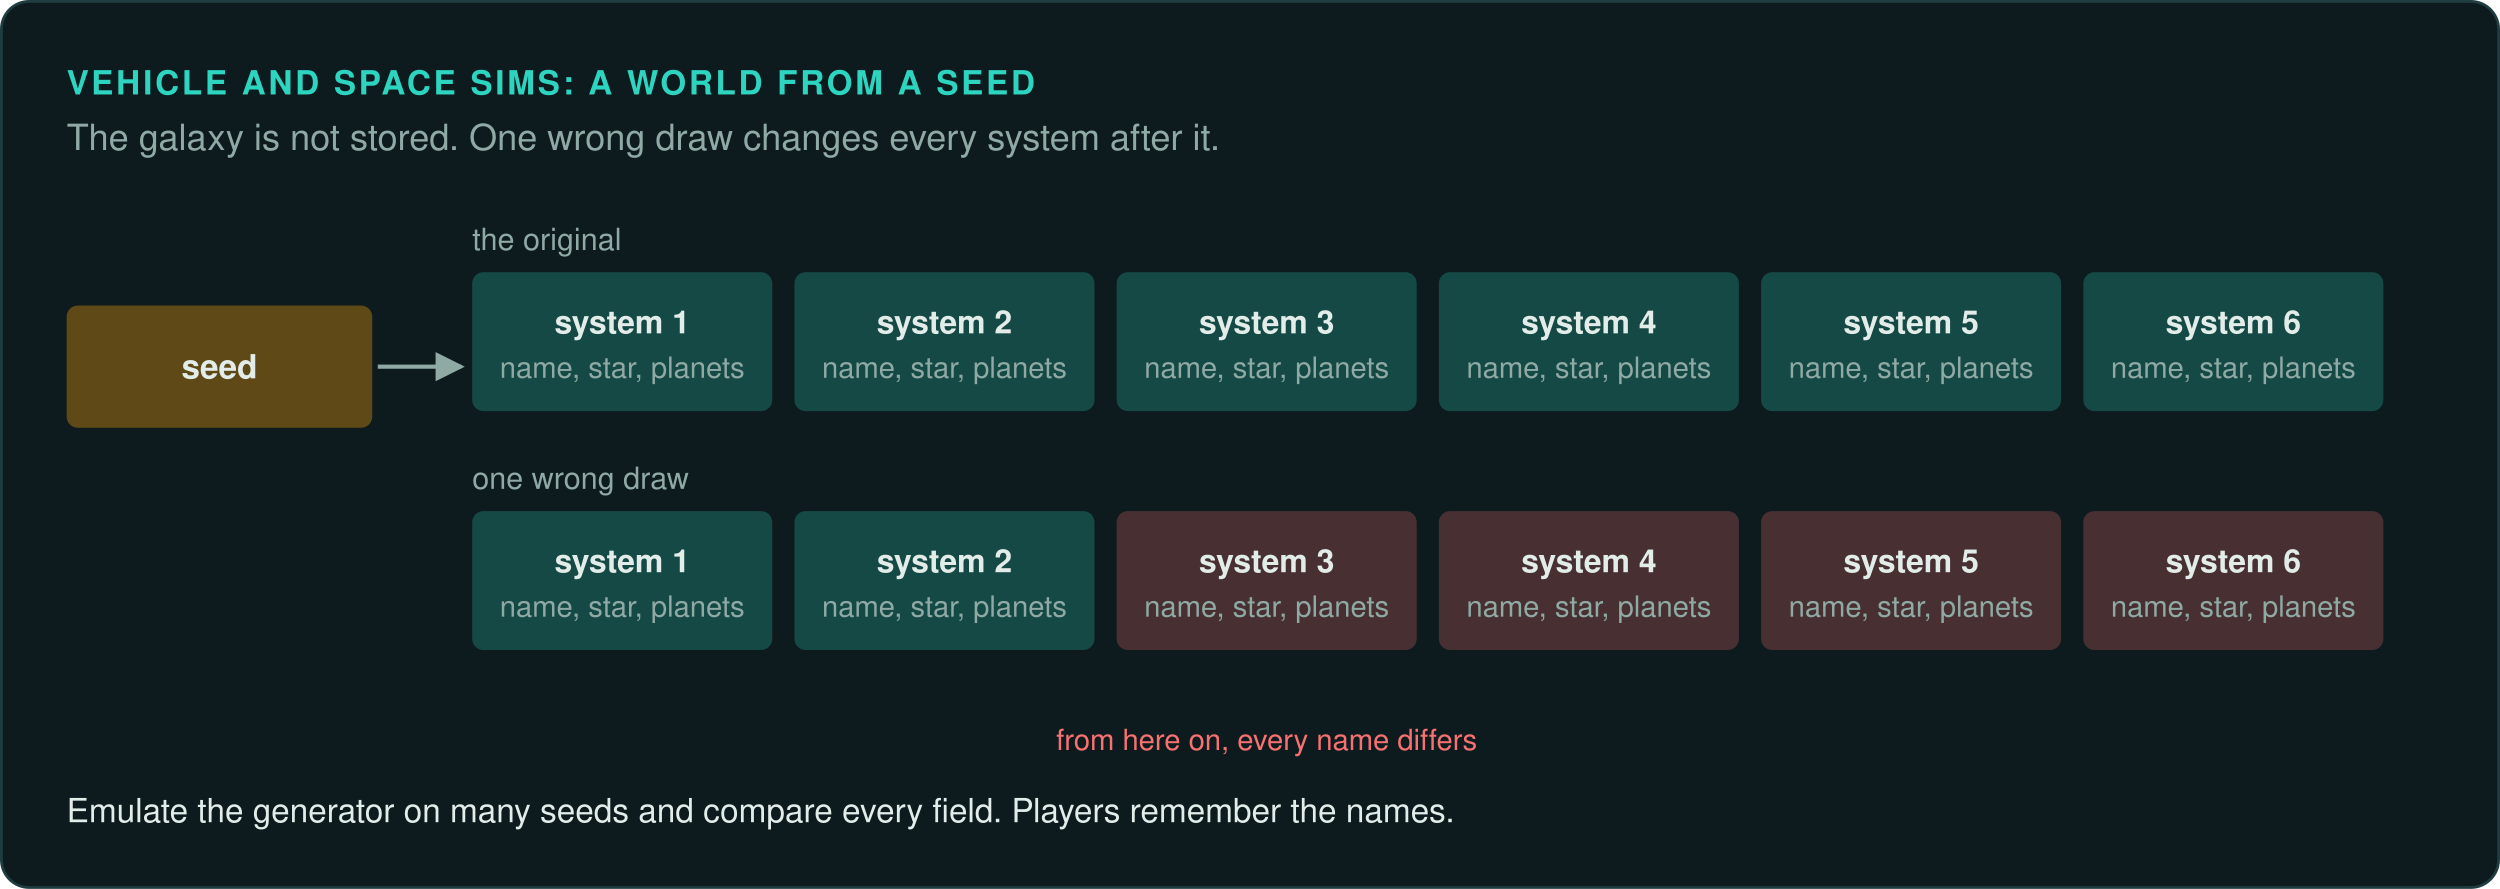
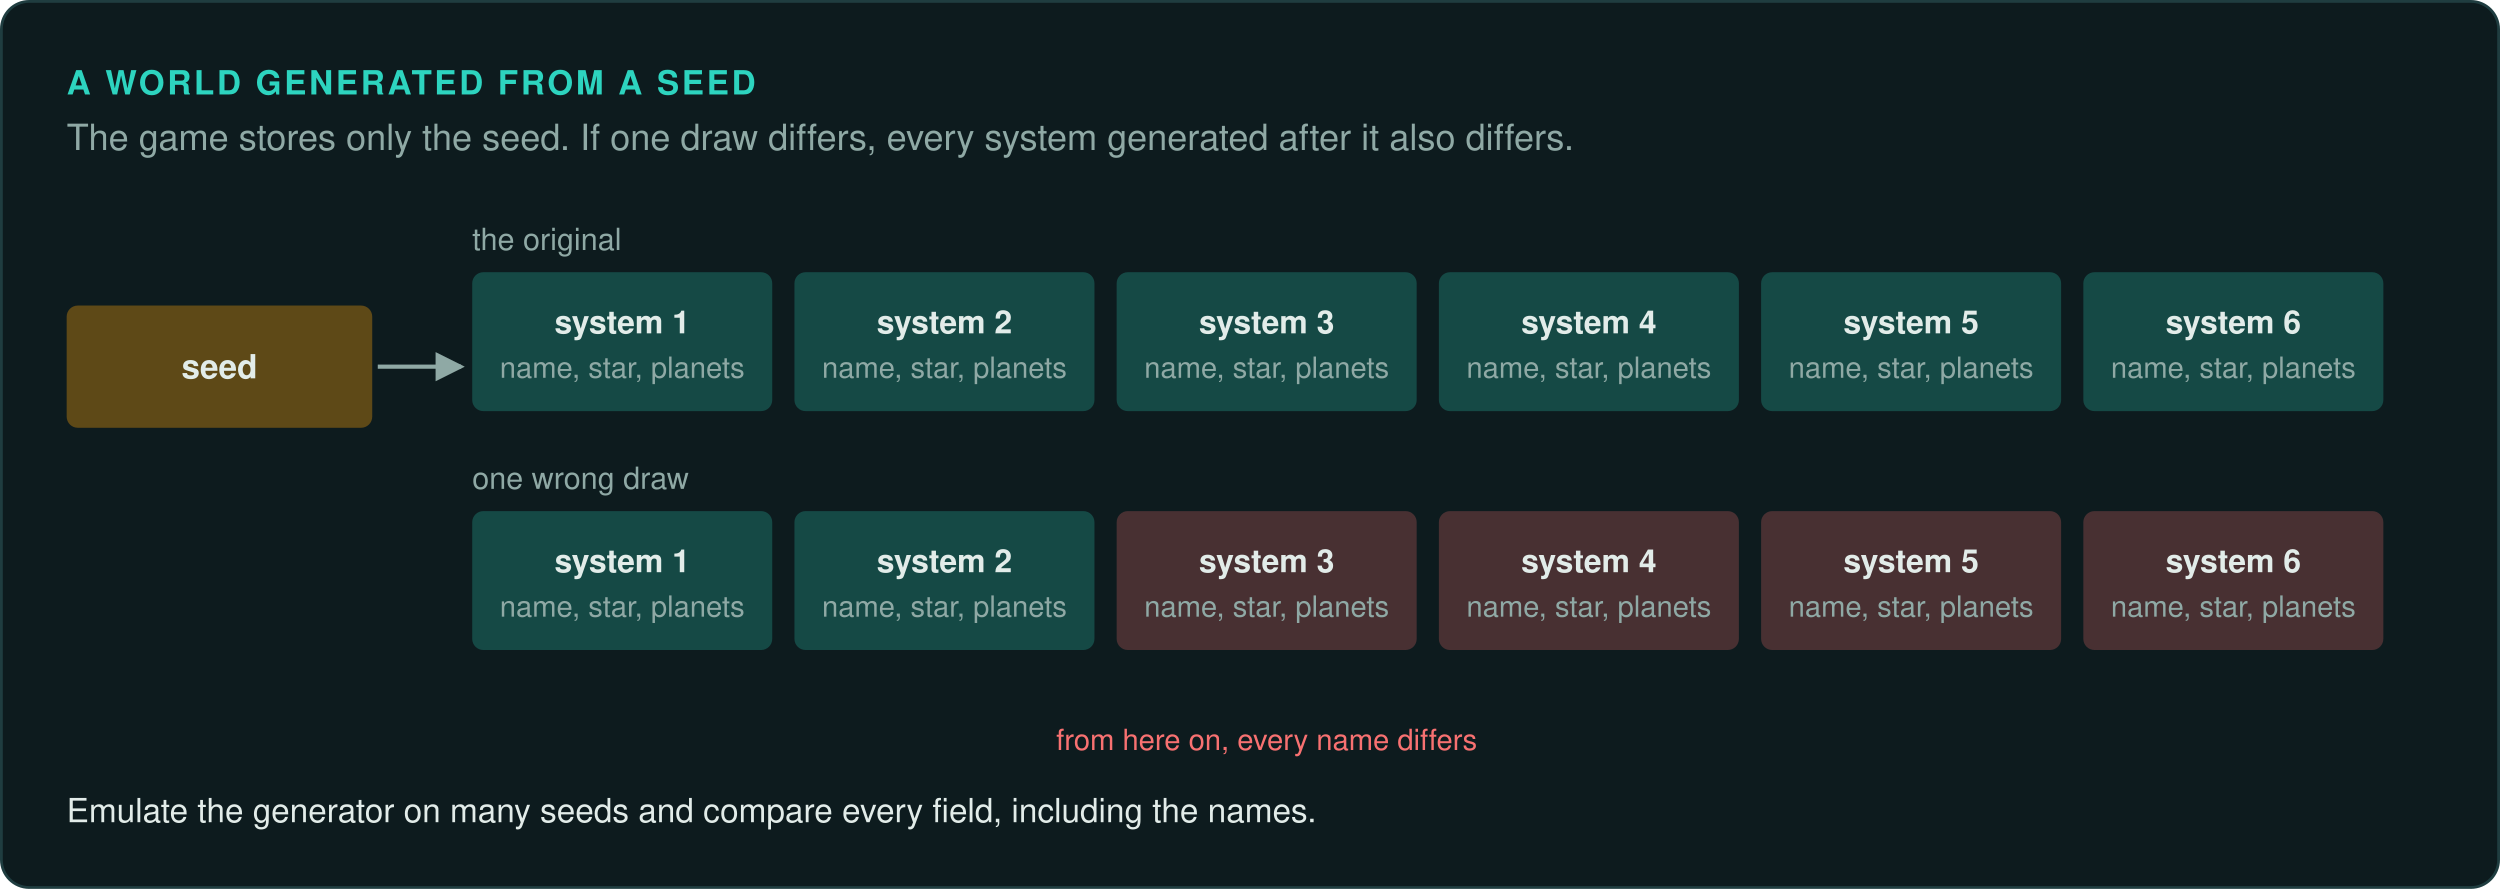
- <svg xmlns="http://www.w3.org/2000/svg" width="900" height="320" viewBox="0 0 900 320" role="img" aria-label="A generated world is stored only as a seed: the generator draws numbers in order to make each star system, so one wrong draw changes that system and every one after it">
+ <svg xmlns="http://www.w3.org/2000/svg" width="900" height="320" viewBox="0 0 900 320" role="img" aria-label="A generated world is stored only as a seed. The generator draws numbers in order to make each star system, so one wrong draw changes that system and every one after it">
  <rect x="0.5" y="0.5" width="899" height="319" rx="10" fill="#0d1b1e" stroke="#1f3d40" />
  <defs>
    <marker id="arrow" viewBox="0 0 8 8" refX="7" refY="4" markerWidth="7" markerHeight="7" orient="auto">
      <path d="M0 0L8 4L0 8z" fill="#8fa9a5" />
    </marker>
  </defs>
-   <text x="24.0" y="34.0" font-family="ui-sans-serif, -apple-system, 'Segoe UI', Helvetica, Arial, sans-serif" font-size="12" font-weight="600" fill="#2dd4bf" text-anchor="start" letter-spacing="0.08em">VEHICLE AND SPACE SIMS: A WORLD FROM A SEED</text>
-   <text x="24.0" y="54.0" font-family="ui-sans-serif, -apple-system, 'Segoe UI', Helvetica, Arial, sans-serif" font-size="13" font-weight="400" fill="#8fa9a5" text-anchor="start">The galaxy is not stored. One wrong draw changes every system after it.</text>
+   <text x="24.0" y="34.0" font-family="ui-sans-serif, -apple-system, 'Segoe UI', Helvetica, Arial, sans-serif" font-size="12" font-weight="600" fill="#2dd4bf" text-anchor="start" letter-spacing="0.08em">A WORLD GENERATED FROM A SEED</text>
+   <text x="24.0" y="54.0" font-family="ui-sans-serif, -apple-system, 'Segoe UI', Helvetica, Arial, sans-serif" font-size="13" font-weight="400" fill="#8fa9a5" text-anchor="start">The game stores only the seed. If one draw differs, every system generated after it also differs.</text>
  <rect x="24.0" y="110.0" width="110.0" height="44.0" rx="4" fill="#f59e0b" stroke="none" fill-opacity="0.35" />
  <text x="79.0" y="136.2" font-family="ui-sans-serif, -apple-system, 'Segoe UI', Helvetica, Arial, sans-serif" font-size="12" font-weight="600" fill="#e2ece9" text-anchor="middle">seed</text>
  <path d="M136.0 132.0L166.0 132.0" stroke="#8fa9a5" stroke-width="1.5" fill="none" marker-end="url(#arrow)" />
  <text x="170.0" y="90.0" font-family="ui-sans-serif, -apple-system, 'Segoe UI', Helvetica, Arial, sans-serif" font-size="11" font-weight="400" fill="#8fa9a5" text-anchor="start">the original</text>
  <rect x="170.0" y="98.0" width="108.0" height="50.0" rx="4" fill="#2dd4bf" stroke="none" fill-opacity="0.25" />
  <text x="224.0" y="120.0" font-family="ui-sans-serif, -apple-system, 'Segoe UI', Helvetica, Arial, sans-serif" font-size="11.5" font-weight="600" fill="#e2ece9" text-anchor="middle">system 1</text>
  <text x="224.0" y="136.0" font-family="ui-sans-serif, -apple-system, 'Segoe UI', Helvetica, Arial, sans-serif" font-size="10.5" font-weight="400" fill="#8fa9a5" text-anchor="middle">name, star, planets</text>
  <rect x="286.0" y="98.0" width="108.0" height="50.0" rx="4" fill="#2dd4bf" stroke="none" fill-opacity="0.25" />
  <text x="340.0" y="120.0" font-family="ui-sans-serif, -apple-system, 'Segoe UI', Helvetica, Arial, sans-serif" font-size="11.5" font-weight="600" fill="#e2ece9" text-anchor="middle">system 2</text>
  <text x="340.0" y="136.0" font-family="ui-sans-serif, -apple-system, 'Segoe UI', Helvetica, Arial, sans-serif" font-size="10.5" font-weight="400" fill="#8fa9a5" text-anchor="middle">name, star, planets</text>
  <rect x="402.0" y="98.0" width="108.0" height="50.0" rx="4" fill="#2dd4bf" stroke="none" fill-opacity="0.25" />
  <text x="456.0" y="120.0" font-family="ui-sans-serif, -apple-system, 'Segoe UI', Helvetica, Arial, sans-serif" font-size="11.5" font-weight="600" fill="#e2ece9" text-anchor="middle">system 3</text>
  <text x="456.0" y="136.0" font-family="ui-sans-serif, -apple-system, 'Segoe UI', Helvetica, Arial, sans-serif" font-size="10.5" font-weight="400" fill="#8fa9a5" text-anchor="middle">name, star, planets</text>
  <rect x="518.0" y="98.0" width="108.0" height="50.0" rx="4" fill="#2dd4bf" stroke="none" fill-opacity="0.25" />
  <text x="572.0" y="120.0" font-family="ui-sans-serif, -apple-system, 'Segoe UI', Helvetica, Arial, sans-serif" font-size="11.5" font-weight="600" fill="#e2ece9" text-anchor="middle">system 4</text>
  <text x="572.0" y="136.0" font-family="ui-sans-serif, -apple-system, 'Segoe UI', Helvetica, Arial, sans-serif" font-size="10.5" font-weight="400" fill="#8fa9a5" text-anchor="middle">name, star, planets</text>
  <rect x="634.0" y="98.0" width="108.0" height="50.0" rx="4" fill="#2dd4bf" stroke="none" fill-opacity="0.25" />
  <text x="688.0" y="120.0" font-family="ui-sans-serif, -apple-system, 'Segoe UI', Helvetica, Arial, sans-serif" font-size="11.5" font-weight="600" fill="#e2ece9" text-anchor="middle">system 5</text>
  <text x="688.0" y="136.0" font-family="ui-sans-serif, -apple-system, 'Segoe UI', Helvetica, Arial, sans-serif" font-size="10.5" font-weight="400" fill="#8fa9a5" text-anchor="middle">name, star, planets</text>
  <rect x="750.0" y="98.0" width="108.0" height="50.0" rx="4" fill="#2dd4bf" stroke="none" fill-opacity="0.25" />
  <text x="804.0" y="120.0" font-family="ui-sans-serif, -apple-system, 'Segoe UI', Helvetica, Arial, sans-serif" font-size="11.5" font-weight="600" fill="#e2ece9" text-anchor="middle">system 6</text>
  <text x="804.0" y="136.0" font-family="ui-sans-serif, -apple-system, 'Segoe UI', Helvetica, Arial, sans-serif" font-size="10.5" font-weight="400" fill="#8fa9a5" text-anchor="middle">name, star, planets</text>
  <text x="170.0" y="176.0" font-family="ui-sans-serif, -apple-system, 'Segoe UI', Helvetica, Arial, sans-serif" font-size="11" font-weight="400" fill="#8fa9a5" text-anchor="start">one wrong draw</text>
  <rect x="170.0" y="184.0" width="108.0" height="50.0" rx="4" fill="#2dd4bf" stroke="none" fill-opacity="0.25" />
  <text x="224.0" y="206.0" font-family="ui-sans-serif, -apple-system, 'Segoe UI', Helvetica, Arial, sans-serif" font-size="11.5" font-weight="600" fill="#e2ece9" text-anchor="middle">system 1</text>
  <text x="224.0" y="222.0" font-family="ui-sans-serif, -apple-system, 'Segoe UI', Helvetica, Arial, sans-serif" font-size="10.5" font-weight="400" fill="#8fa9a5" text-anchor="middle">name, star, planets</text>
  <rect x="286.0" y="184.0" width="108.0" height="50.0" rx="4" fill="#2dd4bf" stroke="none" fill-opacity="0.25" />
  <text x="340.0" y="206.0" font-family="ui-sans-serif, -apple-system, 'Segoe UI', Helvetica, Arial, sans-serif" font-size="11.5" font-weight="600" fill="#e2ece9" text-anchor="middle">system 2</text>
  <text x="340.0" y="222.0" font-family="ui-sans-serif, -apple-system, 'Segoe UI', Helvetica, Arial, sans-serif" font-size="10.5" font-weight="400" fill="#8fa9a5" text-anchor="middle">name, star, planets</text>
  <rect x="402.0" y="184.0" width="108.0" height="50.0" rx="4" fill="#f87171" stroke="none" fill-opacity="0.25" />
  <text x="456.0" y="206.0" font-family="ui-sans-serif, -apple-system, 'Segoe UI', Helvetica, Arial, sans-serif" font-size="11.5" font-weight="600" fill="#e2ece9" text-anchor="middle">system 3</text>
  <text x="456.0" y="222.0" font-family="ui-sans-serif, -apple-system, 'Segoe UI', Helvetica, Arial, sans-serif" font-size="10.5" font-weight="400" fill="#8fa9a5" text-anchor="middle">name, star, planets</text>
  <rect x="518.0" y="184.0" width="108.0" height="50.0" rx="4" fill="#f87171" stroke="none" fill-opacity="0.25" />
  <text x="572.0" y="206.0" font-family="ui-sans-serif, -apple-system, 'Segoe UI', Helvetica, Arial, sans-serif" font-size="11.5" font-weight="600" fill="#e2ece9" text-anchor="middle">system 4</text>
  <text x="572.0" y="222.0" font-family="ui-sans-serif, -apple-system, 'Segoe UI', Helvetica, Arial, sans-serif" font-size="10.5" font-weight="400" fill="#8fa9a5" text-anchor="middle">name, star, planets</text>
  <rect x="634.0" y="184.0" width="108.0" height="50.0" rx="4" fill="#f87171" stroke="none" fill-opacity="0.25" />
  <text x="688.0" y="206.0" font-family="ui-sans-serif, -apple-system, 'Segoe UI', Helvetica, Arial, sans-serif" font-size="11.5" font-weight="600" fill="#e2ece9" text-anchor="middle">system 5</text>
  <text x="688.0" y="222.0" font-family="ui-sans-serif, -apple-system, 'Segoe UI', Helvetica, Arial, sans-serif" font-size="10.5" font-weight="400" fill="#8fa9a5" text-anchor="middle">name, star, planets</text>
  <rect x="750.0" y="184.0" width="108.0" height="50.0" rx="4" fill="#f87171" stroke="none" fill-opacity="0.25" />
  <text x="804.0" y="206.0" font-family="ui-sans-serif, -apple-system, 'Segoe UI', Helvetica, Arial, sans-serif" font-size="11.5" font-weight="600" fill="#e2ece9" text-anchor="middle">system 6</text>
  <text x="804.0" y="222.0" font-family="ui-sans-serif, -apple-system, 'Segoe UI', Helvetica, Arial, sans-serif" font-size="10.5" font-weight="400" fill="#8fa9a5" text-anchor="middle">name, star, planets</text>
  <text x="456.0" y="270.0" font-family="ui-sans-serif, -apple-system, 'Segoe UI', Helvetica, Arial, sans-serif" font-size="10.5" font-weight="400" fill="#f87171" text-anchor="middle">from here on, every name differs</text>
-   <text x="24.0" y="296.0" font-family="ui-sans-serif, -apple-system, 'Segoe UI', Helvetica, Arial, sans-serif" font-size="12" font-weight="400" fill="#e2ece9" text-anchor="start">Emulate the generator on many seeds and compare every field. Players remember the names.</text>
+   <text x="24.0" y="296.0" font-family="ui-sans-serif, -apple-system, 'Segoe UI', Helvetica, Arial, sans-serif" font-size="12" font-weight="400" fill="#e2ece9" text-anchor="start">Emulate the generator on many seeds and compare every field, including the names.</text>
</svg>
